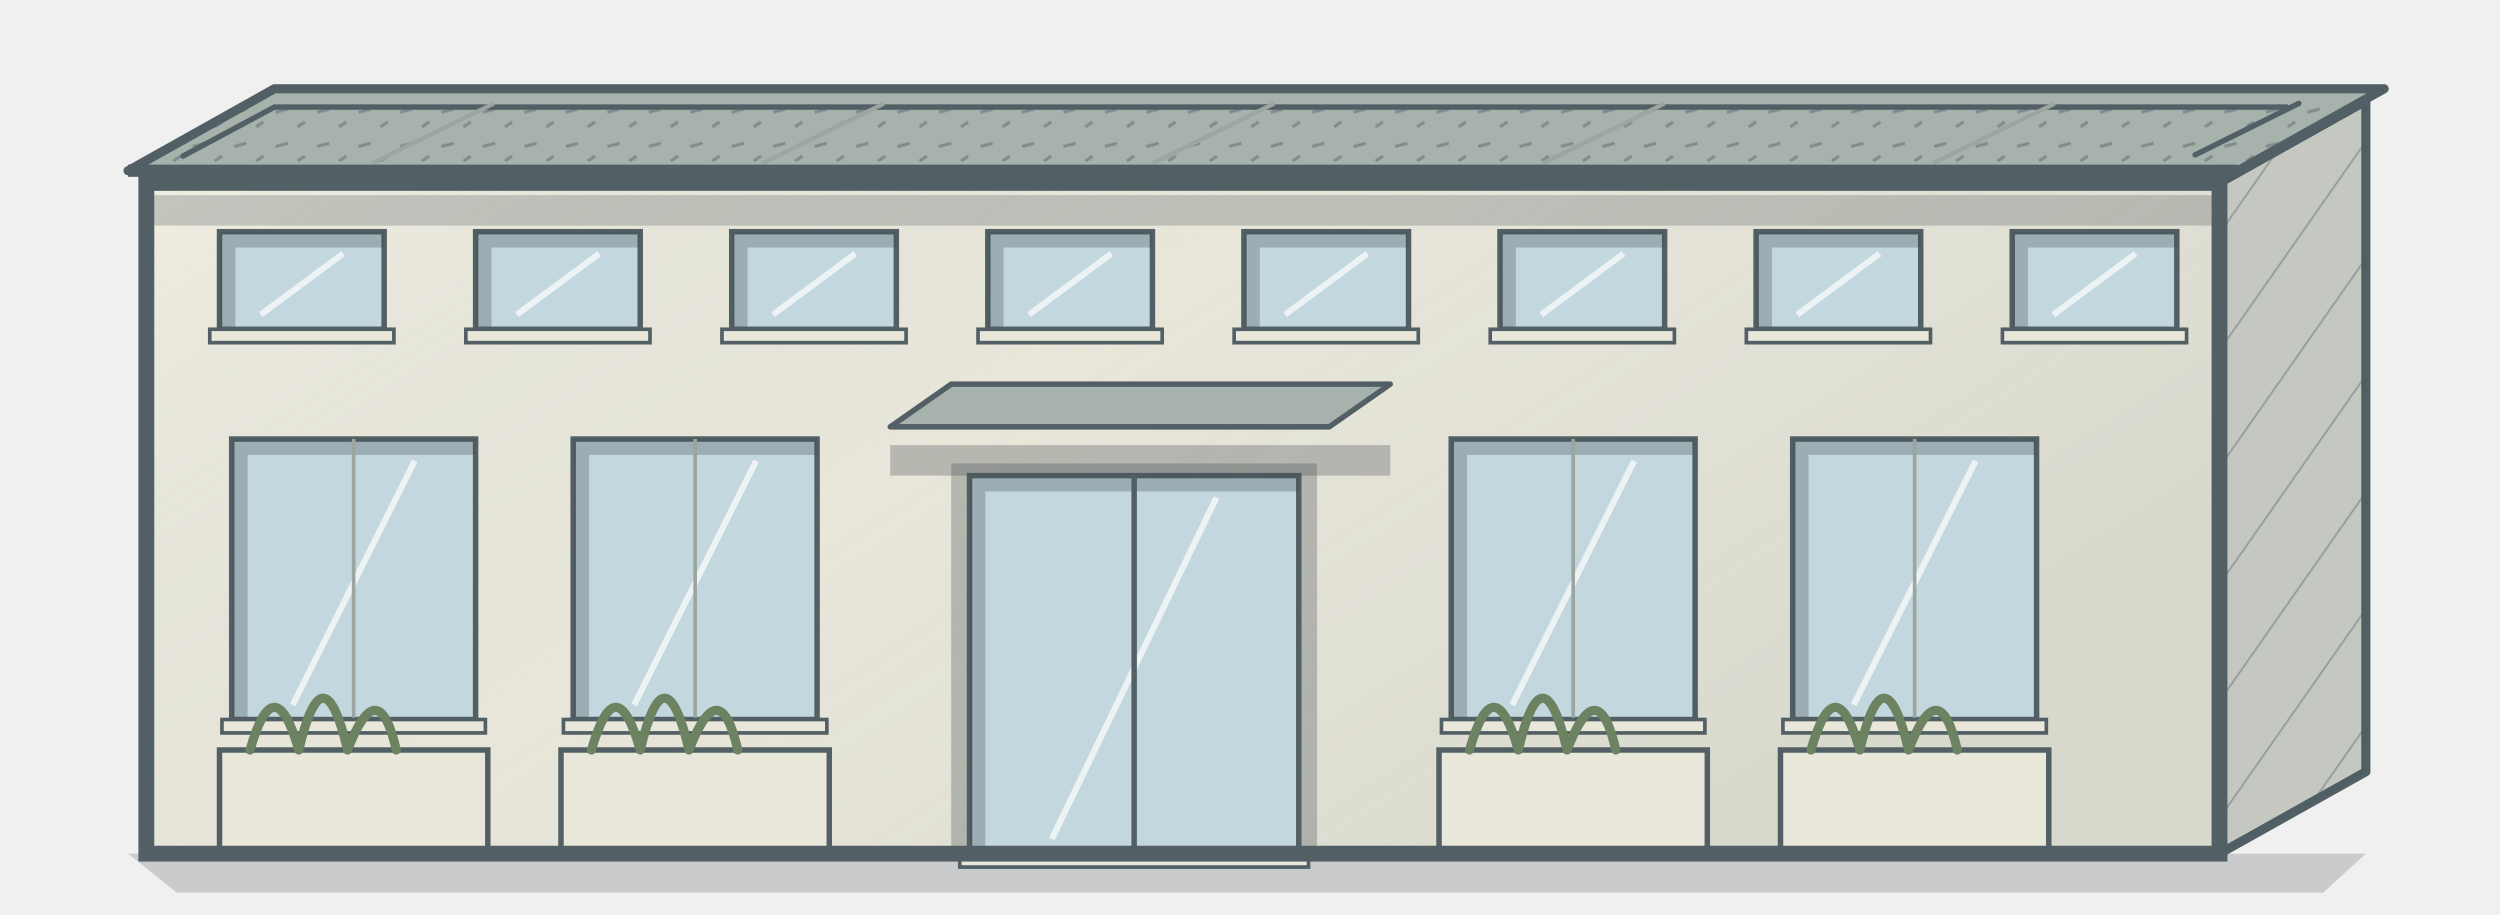
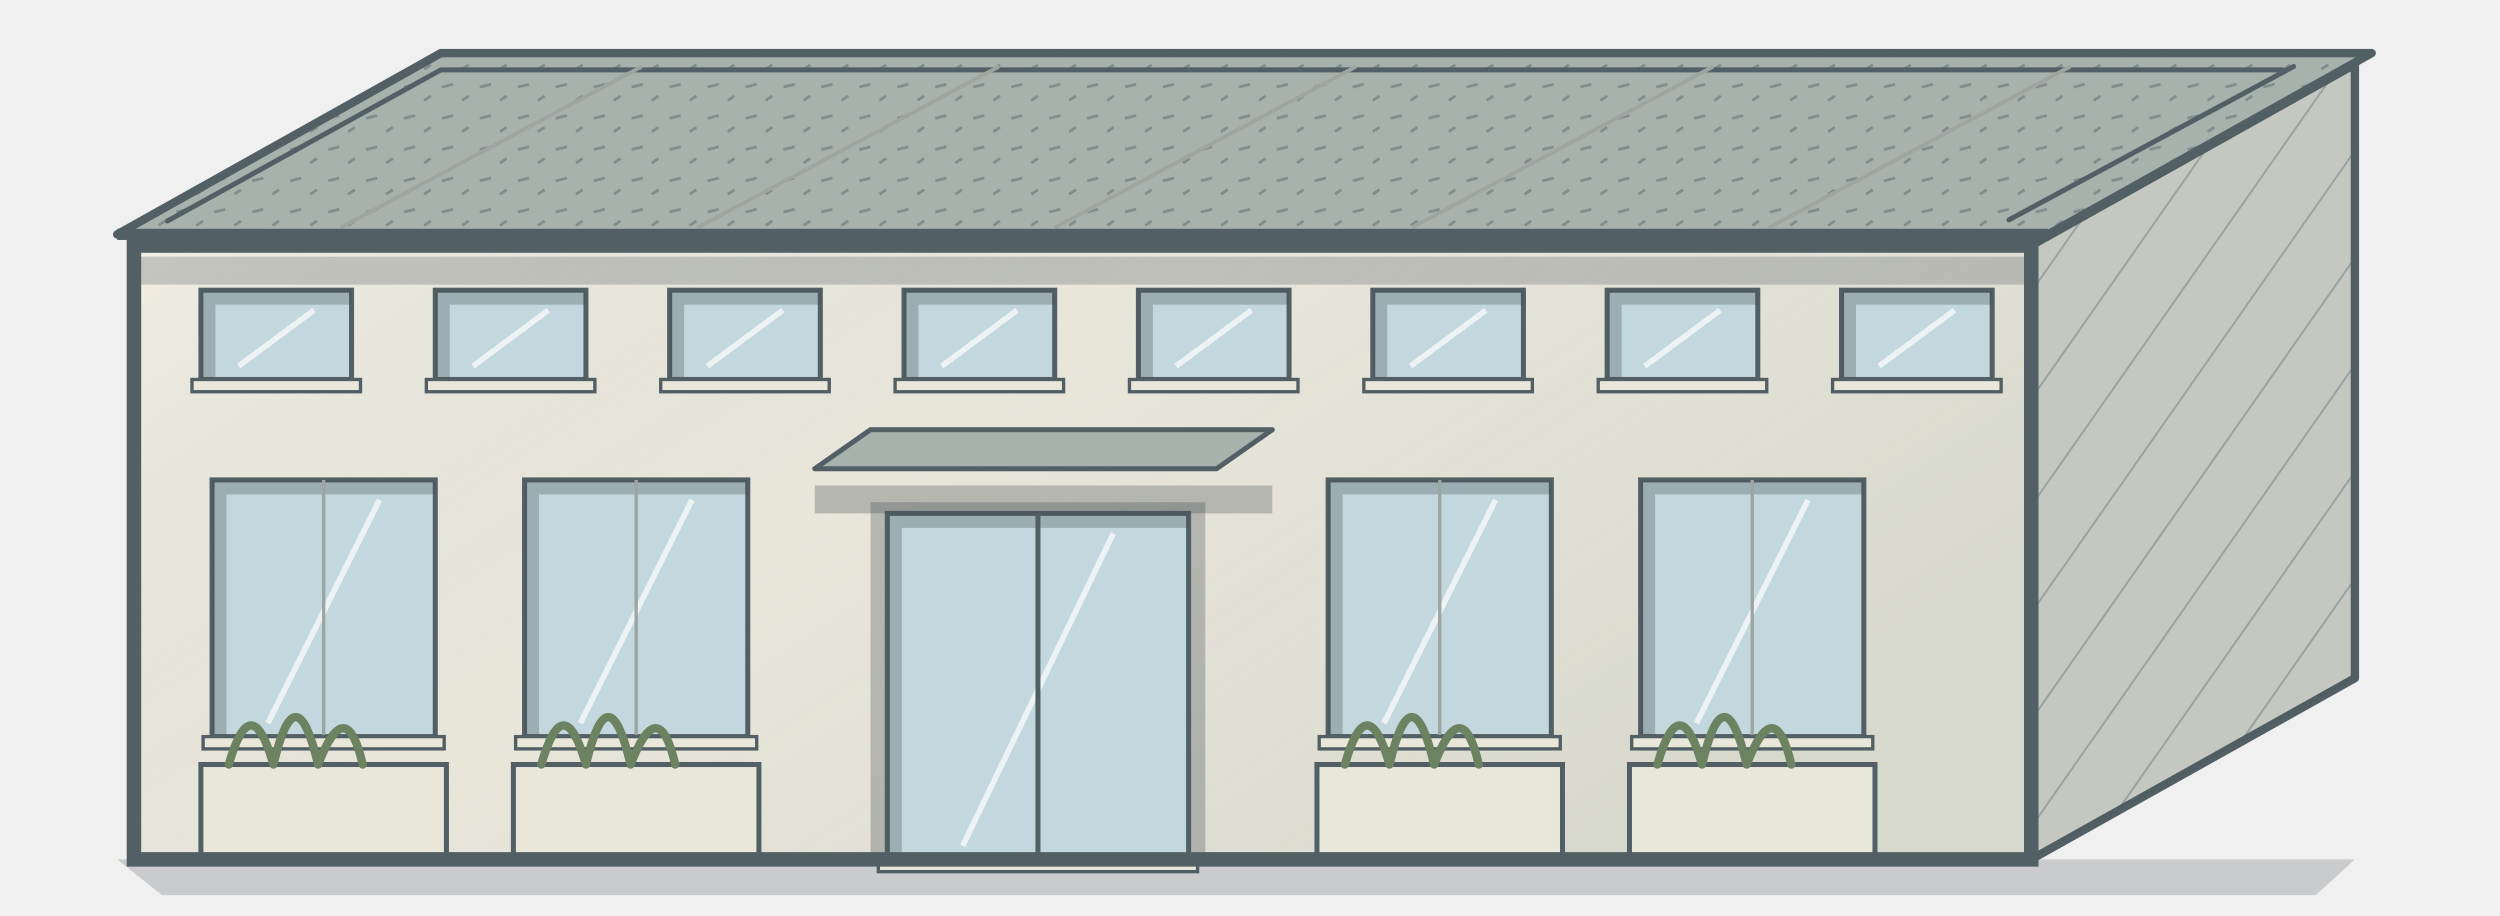
- <svg xmlns="http://www.w3.org/2000/svg" viewBox="-1.2 -7 20.5 7.5" role="img" aria-label="residential podium · illustrative template">
+ <svg xmlns="http://www.w3.org/2000/svg" viewBox="-1.2 -7.7 22.4 8.2" role="img" aria-label="residential podium · illustrative template">
  <defs>
    <linearGradient id="podium-residential-watercolour-wash" x1="0" y1="0" x2="1" y2=".5">
      <stop stop-color="#fffdf1" stop-opacity=".8" />
      <stop offset=".45" stop-color="#b6c5c5" stop-opacity=".05" />
      <stop offset="1" stop-color="#8b9c90" stop-opacity=".45" />
    </linearGradient>
    <linearGradient id="podium-residential-watercolour-leaf-wash" x1="0" y1="0" x2=".8" y2="1">
      <stop stop-color="#faf8f1" stop-opacity=".28" />
      <stop offset=".5" stop-color="#6c8261" stop-opacity=".02" />
      <stop offset="1" stop-color="#6c8261" stop-opacity=".25" />
    </linearGradient>
    <linearGradient id="podium-residential-watercolour-lamp-glow" x1="0" y1="0" x2="0" y2="1">
      <stop stop-color="#f4d477" stop-opacity=".06" />
      <stop offset=".4" stop-color="#f1d589" stop-opacity=".17" />
      <stop offset="1" stop-color="#f1d589" stop-opacity="0" />
    </linearGradient>
    <filter id="podium-residential-watercolour-soft-glow" x="-50%" y="-15%" width="200%" height="140%">
      <feGaussianBlur stdDeviation=".16" />
    </filter>
    <pattern id="podium-residential-watercolour-hatch" width=".55" height=".55" patternUnits="userSpaceOnUse" patternTransform="rotate(35)">
      <path d="M0,0 V.55" stroke="#526065" stroke-width=".035" opacity=".35" />
    </pattern>
    <pattern id="podium-residential-watercolour-roof-hatch" width=".34" height=".28" patternUnits="userSpaceOnUse">
      <path d="M.04,.08 l.1,-.025 M.22,.2 l.06,-.04" stroke="#526065" stroke-width=".025" opacity=".45" />
    </pattern>
    <pattern id="podium-residential-watercolour-brick" width=".9" height=".4" patternUnits="userSpaceOnUse">
      <path d="M0,.2 H.9 M0,.4 H.9 M.45,0 V.2 M0,.2 V.4" stroke="#526065" stroke-width=".02" opacity=".28" />
    </pattern>
    <pattern id="podium-residential-watercolour-panel" width="2.6" height="3" patternUnits="userSpaceOnUse">
      <path d="M0,0 H2.6 M0,0 V3" stroke="#526065" stroke-width=".025" opacity=".16" />
    </pattern>
    <filter id="podium-residential-watercolour-grain" x="0" y="0" width="100%" height="100%">
      <feTurbulence type="fractalNoise" baseFrequency=".65" numOctaves="3" stitchTiles="stitch" />
      <feColorMatrix type="saturate" values="0" />
    </filter>
  </defs>
  <g data-feature="podium-residential">
-     <path d="M-.15,0 H18.2 l-.35,.32 H.25 Z" fill="#3f4a4e" stroke="none" stroke-width="0" stroke-linecap="round" stroke-linejoin="round" opacity=".22" />
-     <path d="M17,0 V-5.5 l1.2,-0.672 V-0.672 Z" fill="#d6d8d1" stroke="#526065" stroke-width="0.075" stroke-linecap="round" stroke-linejoin="round" />
-     <path d="M17,0 V-5.5 l1.2,-0.672 V-0.672 Z" fill="url(#podium-residential-watercolour-hatch)" stroke="none" stroke-width="0.075" stroke-linecap="round" stroke-linejoin="round" />
-     <path d="M17,0 V-5.5 l1.2,-0.672 V-0.672 Z" fill="#3f4a4e" stroke="none" stroke-width="0" stroke-linecap="round" stroke-linejoin="round" opacity=".12" />
+     <path d="M-.15,0 H19.9 l-.35,.32 H.25 Z" fill="#3f4a4e" stroke="none" stroke-width="0" stroke-linecap="round" stroke-linejoin="round" opacity=".22" />
+     <path d="M17,0 V-5.5 l2.9,-1.624 V-1.624 Z" fill="#d6d8d1" stroke="#526065" stroke-width="0.075" stroke-linecap="round" stroke-linejoin="round" />
+     <path d="M17,0 V-5.5 l2.9,-1.624 V-1.624 Z" fill="url(#podium-residential-watercolour-hatch)" stroke="none" stroke-width="0.075" stroke-linecap="round" stroke-linejoin="round" />
+     <path d="M17,0 V-5.5 l2.9,-1.624 V-1.624 Z" fill="#3f4a4e" stroke="none" stroke-width="0" stroke-linecap="round" stroke-linejoin="round" opacity=".12" />
    <rect x="0" y="-5.5" width="17" height="5.5" fill="#e9e6da" stroke="none" stroke-width="0" />
    <rect x="0" y="-5.5" width="17" height="5.5" fill="url(#podium-residential-watercolour-wash)" stroke="none" stroke-width="0" opacity=".4" />
    <g data-feature="closed-roof">
-       <path d="M-0.15,-5.6 l1.2,-0.672 h17.3 l-1.2,0.672 Z" fill="#a7b2ad" stroke="#526065" stroke-width="0.075" stroke-linecap="round" stroke-linejoin="round" />
-       <path d="M-0.15,-5.6 l1.2,-0.672 h17.3 l-1.2,0.672 Z" fill="url(#podium-residential-watercolour-roof-hatch)" stroke="none" stroke-width="0.075" stroke-linecap="round" stroke-linejoin="round" />
-       <path d="M0.3,-5.72 l0.75,-0.402 h16.5 M16.8,-5.73 l0.85,-0.422" fill="none" stroke="#526065" stroke-width="0.045" stroke-linecap="round" stroke-linejoin="round" />
-       <line x1="1.85" y1="-5.66" x2="2.85" y2="-6.152" stroke="#9da5a0" stroke-width="0.035" />
-       <line x1="5.05" y1="-5.66" x2="6.05" y2="-6.152" stroke="#9da5a0" stroke-width="0.035" />
-       <line x1="8.25" y1="-5.66" x2="9.25" y2="-6.152" stroke="#9da5a0" stroke-width="0.035" />
-       <line x1="11.45" y1="-5.66" x2="12.45" y2="-6.152" stroke="#9da5a0" stroke-width="0.035" />
-       <line x1="14.65" y1="-5.66" x2="15.65" y2="-6.152" stroke="#9da5a0" stroke-width="0.035" />
+       <path d="M-0.15,-5.6 l2.9,-1.624 h17.3 l-2.9,1.624 Z" fill="#a7b2ad" stroke="#526065" stroke-width="0.075" stroke-linecap="round" stroke-linejoin="round" />
+       <path d="M-0.15,-5.6 l2.9,-1.624 h17.3 l-2.9,1.624 Z" fill="url(#podium-residential-watercolour-roof-hatch)" stroke="none" stroke-width="0.075" stroke-linecap="round" stroke-linejoin="round" />
+       <path d="M0.3,-5.72 l2.45,-1.354 h16.5 M16.8,-5.73 l2.55,-1.374" fill="none" stroke="#526065" stroke-width="0.045" stroke-linecap="round" stroke-linejoin="round" />
+       <line x1="1.85" y1="-5.66" x2="4.55" y2="-7.104" stroke="#9da5a0" stroke-width="0.035" />
+       <line x1="5.05" y1="-5.66" x2="7.75" y2="-7.104" stroke="#9da5a0" stroke-width="0.035" />
+       <line x1="8.25" y1="-5.66" x2="10.95" y2="-7.104" stroke="#9da5a0" stroke-width="0.035" />
+       <line x1="11.45" y1="-5.66" x2="14.15" y2="-7.104" stroke="#9da5a0" stroke-width="0.035" />
+       <line x1="14.65" y1="-5.66" x2="17.35" y2="-7.104" stroke="#9da5a0" stroke-width="0.035" />
      <line x1="-0.15" y1="-5.6" x2="17.15" y2="-5.6" stroke="#526065" stroke-width="0.1" />
    </g>
    <rect x="0" y="-5.4" width="17" height="0.25" fill="#3f4a4e" stroke="none" stroke-width="0" opacity="0.25" />
    <rect x="0.7" y="-3.4" width="2" height="2.3" fill="#c3d8de" stroke="#526065" stroke-width="0.045" />
    <path d="M0.7,-3.4 h2 v.13 h-1.87 V-1.1 h-.13 Z" fill="#3f4a4e" stroke="none" stroke-width="0" stroke-linecap="round" stroke-linejoin="round" opacity=".3" />
    <line x1="1.2" y1="-1.22" x2="2.2" y2="-3.22" stroke="#ffffff" stroke-width="0.05" opacity=".7" />
    <line x1="1.7" y1="-3.4" x2="1.7" y2="-1.1" stroke="#9da5a0" stroke-width="0.03" />
    <rect x="0.62" y="-1.1" width="2.16" height="0.11" fill="#e9e6da" stroke="#526065" stroke-width="0.03" />
    <rect x="0.6" y="-0.85" width="2.2" height="0.85" fill="#e9e6da" stroke="#526065" stroke-width="0.045" />
    <path d="M0.85,-.85 q.2,-.7 .4,0 q.2,-.85 .4,0 q.25,-.65 .4,0" fill="none" stroke="#6c8261" stroke-width="0.075" stroke-linecap="round" stroke-linejoin="round" />
    <rect x="3.5" y="-3.4" width="2" height="2.3" fill="#c3d8de" stroke="#526065" stroke-width="0.045" />
    <path d="M3.5,-3.4 h2 v.13 h-1.87 V-1.1 h-.13 Z" fill="#3f4a4e" stroke="none" stroke-width="0" stroke-linecap="round" stroke-linejoin="round" opacity=".3" />
    <line x1="4" y1="-1.22" x2="5" y2="-3.22" stroke="#ffffff" stroke-width="0.05" opacity=".7" />
    <line x1="4.5" y1="-3.4" x2="4.5" y2="-1.1" stroke="#9da5a0" stroke-width="0.03" />
    <rect x="3.42" y="-1.1" width="2.16" height="0.11" fill="#e9e6da" stroke="#526065" stroke-width="0.03" />
    <rect x="3.4" y="-0.85" width="2.2" height="0.85" fill="#e9e6da" stroke="#526065" stroke-width="0.045" />
    <path d="M3.65,-.85 q.2,-.7 .4,0 q.2,-.85 .4,0 q.25,-.65 .4,0" fill="none" stroke="#6c8261" stroke-width="0.075" stroke-linecap="round" stroke-linejoin="round" />
    <rect x="10.7" y="-3.4" width="2" height="2.3" fill="#c3d8de" stroke="#526065" stroke-width="0.045" />
    <path d="M10.7,-3.4 h2 v.13 h-1.87 V-1.1 h-.13 Z" fill="#3f4a4e" stroke="none" stroke-width="0" stroke-linecap="round" stroke-linejoin="round" opacity=".3" />
    <line x1="11.2" y1="-1.22" x2="12.2" y2="-3.22" stroke="#ffffff" stroke-width="0.05" opacity=".7" />
    <line x1="11.7" y1="-3.4" x2="11.7" y2="-1.1" stroke="#9da5a0" stroke-width="0.03" />
    <rect x="10.62" y="-1.1" width="2.16" height="0.11" fill="#e9e6da" stroke="#526065" stroke-width="0.03" />
    <rect x="10.6" y="-0.85" width="2.2" height="0.85" fill="#e9e6da" stroke="#526065" stroke-width="0.045" />
    <path d="M10.85,-.85 q.2,-.7 .4,0 q.2,-.85 .4,0 q.25,-.65 .4,0" fill="none" stroke="#6c8261" stroke-width="0.075" stroke-linecap="round" stroke-linejoin="round" />
    <rect x="13.5" y="-3.4" width="2" height="2.3" fill="#c3d8de" stroke="#526065" stroke-width="0.045" />
    <path d="M13.5,-3.4 h2 v.13 h-1.87 V-1.1 h-.13 Z" fill="#3f4a4e" stroke="none" stroke-width="0" stroke-linecap="round" stroke-linejoin="round" opacity=".3" />
    <line x1="14" y1="-1.22" x2="15" y2="-3.22" stroke="#ffffff" stroke-width="0.05" opacity=".7" />
    <line x1="14.5" y1="-3.4" x2="14.5" y2="-1.1" stroke="#9da5a0" stroke-width="0.03" />
    <rect x="13.42" y="-1.1" width="2.16" height="0.11" fill="#e9e6da" stroke="#526065" stroke-width="0.03" />
    <rect x="13.4" y="-0.85" width="2.2" height="0.85" fill="#e9e6da" stroke="#526065" stroke-width="0.045" />
    <path d="M13.65,-.85 q.2,-.7 .4,0 q.2,-.85 .4,0 q.25,-.65 .4,0" fill="none" stroke="#6c8261" stroke-width="0.075" stroke-linecap="round" stroke-linejoin="round" />
    <rect x="6.6" y="-3.2" width="3" height="3.2" fill="#3f4a4e" stroke="none" stroke-width="0" opacity=".3" />
    <rect x="6.75" y="-3.1" width="2.7" height="3.1" fill="#c3d8de" stroke="#526065" stroke-width="0.045" />
    <path d="M6.75,-3.1 h2.7 v.13 h-2.57 V0 h-.13 Z" fill="#3f4a4e" stroke="none" stroke-width="0" stroke-linecap="round" stroke-linejoin="round" opacity=".3" />
    <line x1="7.425" y1="-0.12" x2="8.775" y2="-2.92" stroke="#ffffff" stroke-width="0.05" opacity=".7" />
    <rect x="6.67" y="0" width="2.86" height="0.11" fill="#e9e6da" stroke="#526065" stroke-width="0.03" />
    <line x1="8.1" y1="-3.1" x2="8.1" y2="0" stroke="#526065" stroke-width="0.045" />
    <rect x="6.1" y="-3.35" width="4.1" height="0.25" fill="#3f4a4e" stroke="none" stroke-width="0" opacity="0.3" />
    <path d="M6.1,-3.5 l.5,-.35 h3.6 l-.5,.35Z" fill="#a7b2ad" stroke="#526065" stroke-width="0.045" stroke-linecap="round" stroke-linejoin="round" />
    <rect x="0.6" y="-5.1" width="1.35" height="0.8" fill="#c3d8de" stroke="#526065" stroke-width="0.045" />
    <path d="M0.6,-5.1 h1.35 v.13 h-1.22 V-4.3 h-.13 Z" fill="#3f4a4e" stroke="none" stroke-width="0" stroke-linecap="round" stroke-linejoin="round" opacity=".3" />
    <line x1="0.938" y1="-4.42" x2="1.613" y2="-4.92" stroke="#ffffff" stroke-width="0.05" opacity=".7" />
    <rect x="0.52" y="-4.3" width="1.51" height="0.11" fill="#e9e6da" stroke="#526065" stroke-width="0.03" />
    <rect x="2.7" y="-5.1" width="1.35" height="0.8" fill="#c3d8de" stroke="#526065" stroke-width="0.045" />
    <path d="M2.7,-5.1 h1.35 v.13 h-1.22 V-4.3 h-.13 Z" fill="#3f4a4e" stroke="none" stroke-width="0" stroke-linecap="round" stroke-linejoin="round" opacity=".3" />
    <line x1="3.038" y1="-4.42" x2="3.713" y2="-4.92" stroke="#ffffff" stroke-width="0.05" opacity=".7" />
    <rect x="2.62" y="-4.3" width="1.51" height="0.11" fill="#e9e6da" stroke="#526065" stroke-width="0.03" />
    <rect x="4.8" y="-5.1" width="1.35" height="0.8" fill="#c3d8de" stroke="#526065" stroke-width="0.045" />
    <path d="M4.8,-5.1 h1.35 v.13 h-1.22 V-4.3 h-.13 Z" fill="#3f4a4e" stroke="none" stroke-width="0" stroke-linecap="round" stroke-linejoin="round" opacity=".3" />
    <line x1="5.138" y1="-4.42" x2="5.813" y2="-4.92" stroke="#ffffff" stroke-width="0.05" opacity=".7" />
    <rect x="4.72" y="-4.3" width="1.51" height="0.11" fill="#e9e6da" stroke="#526065" stroke-width="0.03" />
    <rect x="6.9" y="-5.1" width="1.35" height="0.8" fill="#c3d8de" stroke="#526065" stroke-width="0.045" />
    <path d="M6.9,-5.1 h1.35 v.13 h-1.22 V-4.3 h-.13 Z" fill="#3f4a4e" stroke="none" stroke-width="0" stroke-linecap="round" stroke-linejoin="round" opacity=".3" />
    <line x1="7.238" y1="-4.42" x2="7.913" y2="-4.92" stroke="#ffffff" stroke-width="0.05" opacity=".7" />
    <rect x="6.82" y="-4.3" width="1.51" height="0.11" fill="#e9e6da" stroke="#526065" stroke-width="0.03" />
    <rect x="9" y="-5.1" width="1.35" height="0.8" fill="#c3d8de" stroke="#526065" stroke-width="0.045" />
    <path d="M9,-5.1 h1.35 v.13 h-1.22 V-4.3 h-.13 Z" fill="#3f4a4e" stroke="none" stroke-width="0" stroke-linecap="round" stroke-linejoin="round" opacity=".3" />
    <line x1="9.338" y1="-4.42" x2="10.012" y2="-4.92" stroke="#ffffff" stroke-width="0.05" opacity=".7" />
    <rect x="8.92" y="-4.3" width="1.51" height="0.11" fill="#e9e6da" stroke="#526065" stroke-width="0.03" />
    <rect x="11.1" y="-5.1" width="1.35" height="0.8" fill="#c3d8de" stroke="#526065" stroke-width="0.045" />
    <path d="M11.1,-5.1 h1.35 v.13 h-1.22 V-4.3 h-.13 Z" fill="#3f4a4e" stroke="none" stroke-width="0" stroke-linecap="round" stroke-linejoin="round" opacity=".3" />
    <line x1="11.438" y1="-4.42" x2="12.113" y2="-4.92" stroke="#ffffff" stroke-width="0.05" opacity=".7" />
    <rect x="11.02" y="-4.3" width="1.51" height="0.11" fill="#e9e6da" stroke="#526065" stroke-width="0.03" />
    <rect x="13.2" y="-5.1" width="1.35" height="0.8" fill="#c3d8de" stroke="#526065" stroke-width="0.045" />
    <path d="M13.2,-5.1 h1.35 v.13 h-1.22 V-4.3 h-.13 Z" fill="#3f4a4e" stroke="none" stroke-width="0" stroke-linecap="round" stroke-linejoin="round" opacity=".3" />
    <line x1="13.537" y1="-4.42" x2="14.212" y2="-4.92" stroke="#ffffff" stroke-width="0.05" opacity=".7" />
    <rect x="13.12" y="-4.3" width="1.51" height="0.11" fill="#e9e6da" stroke="#526065" stroke-width="0.03" />
    <rect x="15.3" y="-5.1" width="1.35" height="0.8" fill="#c3d8de" stroke="#526065" stroke-width="0.045" />
    <path d="M15.3,-5.1 h1.35 v.13 h-1.22 V-4.3 h-.13 Z" fill="#3f4a4e" stroke="none" stroke-width="0" stroke-linecap="round" stroke-linejoin="round" opacity=".3" />
    <line x1="15.637" y1="-4.42" x2="16.312" y2="-4.92" stroke="#ffffff" stroke-width="0.05" opacity=".7" />
    <rect x="15.22" y="-4.3" width="1.51" height="0.11" fill="#e9e6da" stroke="#526065" stroke-width="0.03" />
    <rect x="0" y="-5.5" width="17" height="5.5" fill="none" stroke="#526065" stroke-width="0.13" />
  </g>
</svg>
